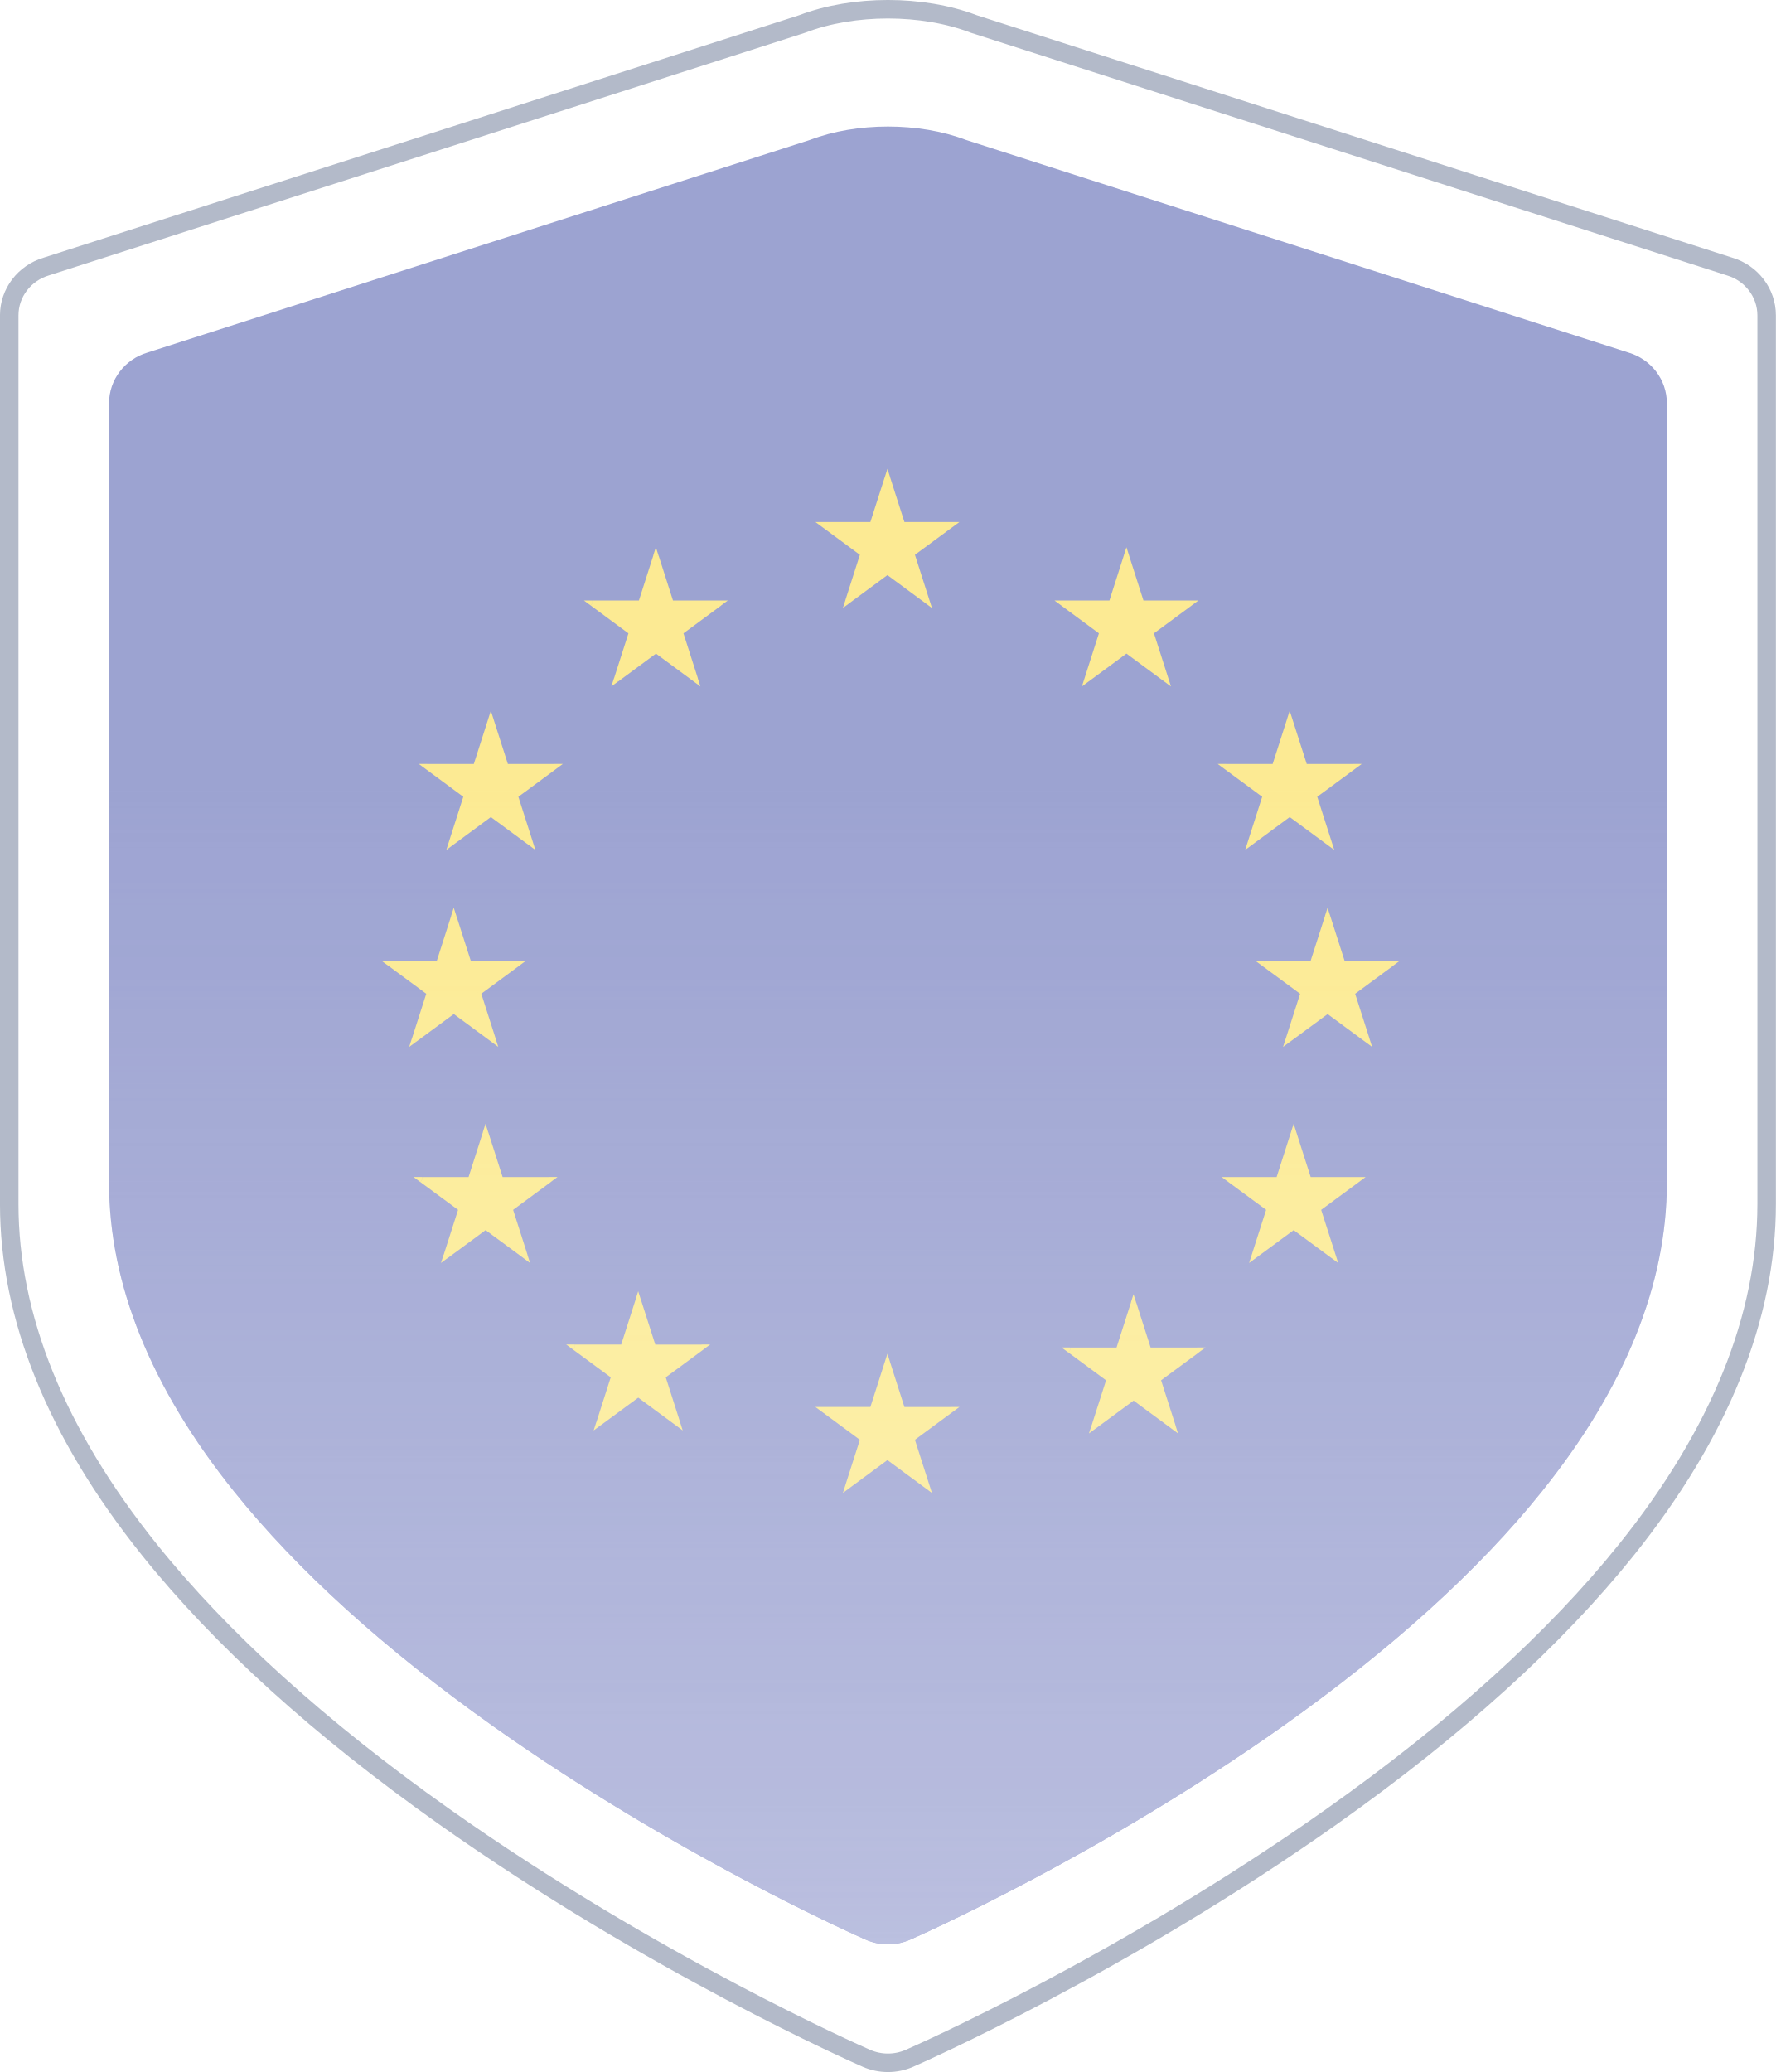
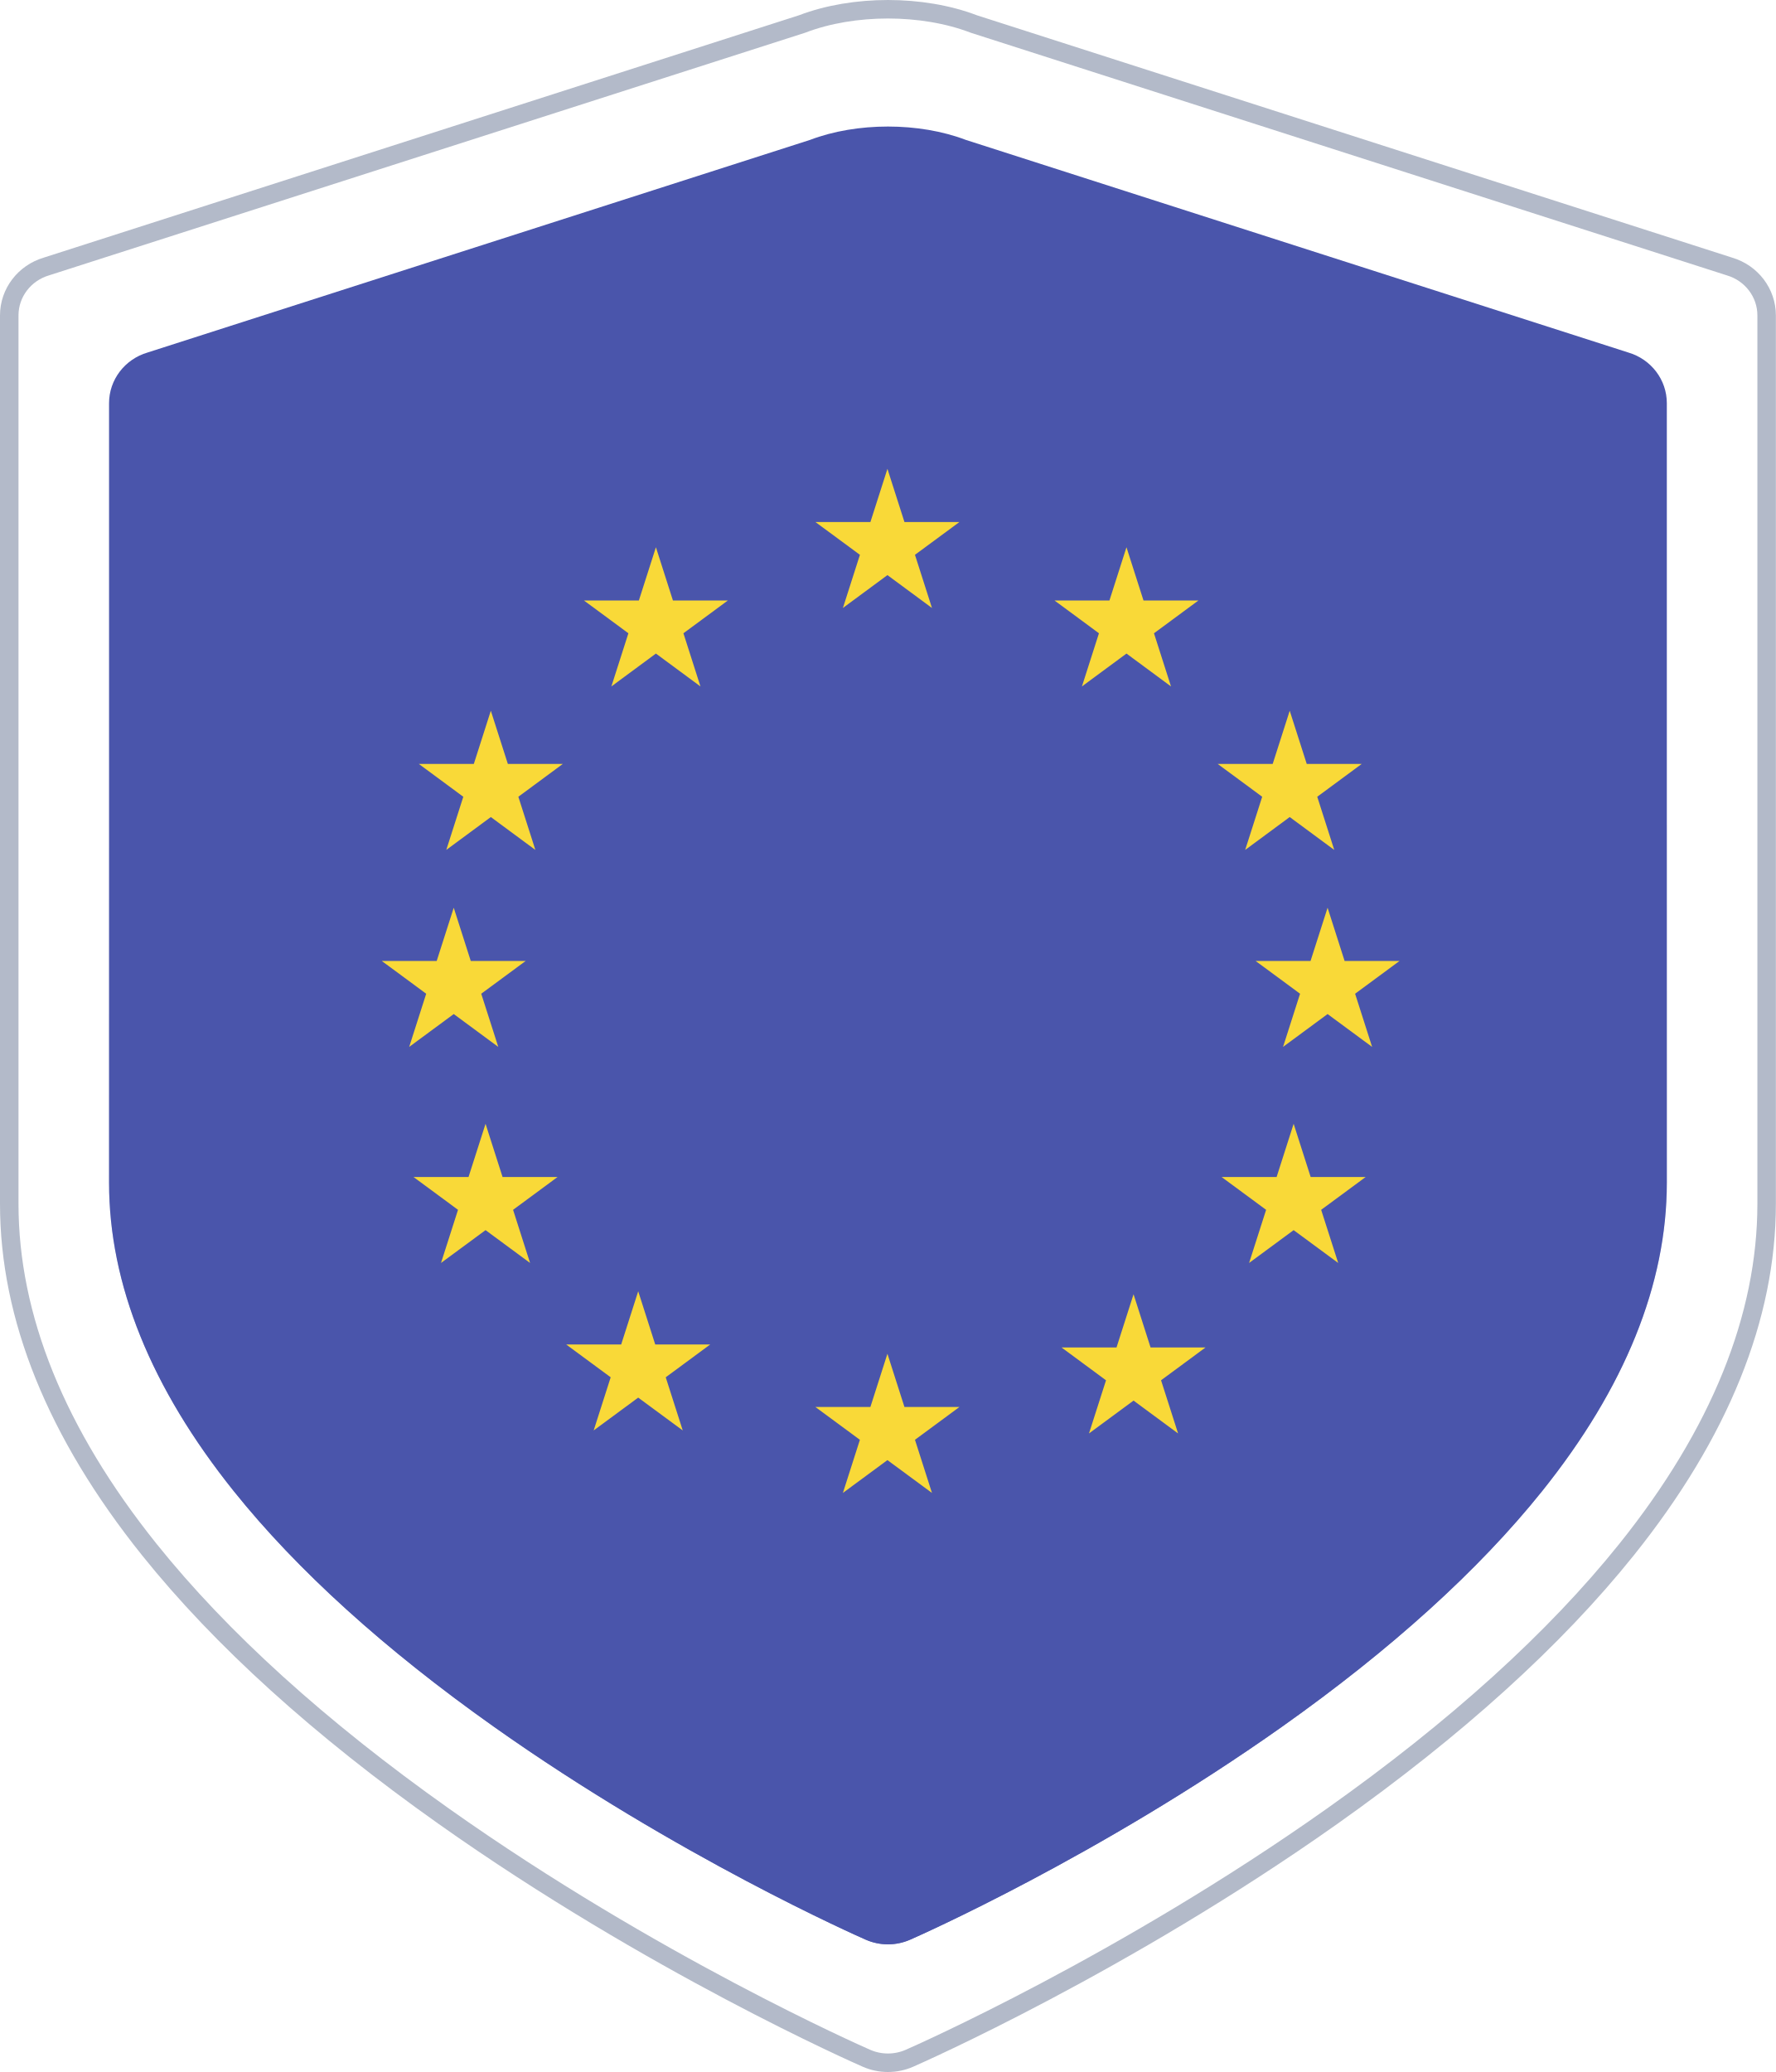
- <svg xmlns="http://www.w3.org/2000/svg" fill="none" height="112" viewBox="0 0 96 112" width="96">
-   <filter id="a" color-interpolation-filters="sRGB" filterUnits="userSpaceOnUse" height="172" width="156" x="-30" y="-30">
-     <feFlood flood-opacity="0" result="BackgroundImageFix" />
-     <feGaussianBlur in="BackgroundImage" stdDeviation="15" />
-     <feComposite in2="SourceAlpha" operator="in" result="effect1_backgroundBlur" />
-     <feBlend in="SourceGraphic" in2="effect1_backgroundBlur" mode="normal" result="shape" />
-   </filter>
-   <linearGradient id="b" gradientUnits="userSpaceOnUse" x1="48" x2="48" y1="120.733" y2="41.649">
-     <stop offset="0" stop-color="#216935" />
-     <stop offset="1" stop-color="#216935" stop-opacity="0" />
-   </linearGradient>
-   <mask id="c" height="100" maskUnits="userSpaceOnUse" width="86" x="5" y="6">
-     <g fill="none" opacity=".9">
-       <path d="m88.02 19.054-35.809-11.492c-2.526-.963-5.895-.963-8.421 0l-35.81 11.492c-1.238.363-2.085 1.477-2.085 2.74v42.137c0 5.481 2.269 11.091 6.745 16.675 3.418 4.265 8.147 8.547 14.055 12.729 9.925 7.024 19.699 11.333 20.11 11.513.38.167.788.25 1.196.25s.815-.083 1.196-.25c.411-.18 10.184-4.489 20.11-11.513 5.908-4.182 10.637-8.464 14.055-12.729 4.476-5.584 6.745-11.194 6.745-16.675v-42.137c0-1.263-.847-2.377-2.085-2.74z" fill="#24b04b" />
-       <path d="m88.02 19.054-35.809-11.492c-2.526-.963-5.895-.963-8.421 0l-35.81 11.492c-1.238.363-2.085 1.477-2.085 2.74v42.137c0 5.481 2.269 11.091 6.745 16.675 3.418 4.265 8.147 8.547 14.055 12.729 9.925 7.024 19.699 11.333 20.11 11.513.38.167.788.25 1.196.25s.815-.083 1.196-.25c.411-.18 10.184-4.489 20.11-11.513 5.908-4.182 10.637-8.464 14.055-12.729 4.476-5.584 6.745-11.194 6.745-16.675v-42.137c0-1.263-.847-2.377-2.085-2.74z" fill="url(#b)" />
+ <svg xmlns="http://www.w3.org/2000/svg" width="96" height="112" viewBox="0 0 96 112" fill="none">
+   <g filter="url(#filter0_b)">
+     <mask id="mask0" mask-type="alpha" maskUnits="userSpaceOnUse" x="5" y="6" width="86" height="100">
+       <g opacity="0.9">
+         <path d="M88.02 19.054L52.21 7.562C49.684 6.599 46.316 6.599 43.789 7.562L7.98 19.054C6.742 19.417 5.895 20.531 5.895 21.794V63.931C5.895 69.412 8.164 75.022 12.639 80.606C16.057 84.871 20.786 89.154 26.695 93.336C36.62 100.36 46.393 104.669 46.804 104.849C47.185 105.016 47.593 105.099 48 105.099C48.408 105.099 48.816 105.016 49.196 104.849C49.607 104.669 59.38 100.36 69.305 93.336C75.214 89.154 79.942 84.871 83.361 80.606C87.836 75.022 90.105 69.412 90.105 63.931V21.794C90.105 20.531 89.258 19.417 88.02 19.054Z" fill="#24B04B" />
+         <path d="M88.02 19.054L52.21 7.562C49.684 6.599 46.316 6.599 43.789 7.562L7.98 19.054C6.742 19.417 5.895 20.531 5.895 21.794V63.931C5.895 69.412 8.164 75.022 12.639 80.606C16.057 84.871 20.786 89.154 26.695 93.336C36.62 100.36 46.393 104.669 46.804 104.849C47.185 105.016 47.593 105.099 48 105.099C48.408 105.099 48.816 105.016 49.196 104.849C49.607 104.669 59.38 100.36 69.305 93.336C75.214 89.154 79.942 84.871 83.361 80.606C87.836 75.022 90.105 69.412 90.105 63.931V21.794C90.105 20.531 89.258 19.417 88.02 19.054Z" fill="url(#paint0_linear)" />
+       </g>
+     </mask>
+     <g mask="url(#mask0)">
+       <path fill-rule="evenodd" clip-rule="evenodd" d="M-13.473 53.864C-13.473 19.393 14.05 -8.549 47.999 -8.549C47.999 -8.549 48 -8.549 48 -8.549C81.951 -8.549 109.474 19.393 109.474 53.864C109.474 88.331 81.952 116.274 48 116.274C48 116.274 47.999 116.274 47.999 116.274C14.05 116.274 -13.473 88.331 -13.473 53.864Z" fill="#3643A2" />
+       <path fill-rule="evenodd" clip-rule="evenodd" d="M48.784 28.367L47.973 25.834L47.161 28.367H44.536L46.661 29.933L45.849 32.467L47.973 30.9L50.096 32.467L49.285 29.933L51.409 28.367H48.784ZM48.783 76.204L47.972 73.669L47.161 76.204H44.536L46.66 77.77L45.849 80.304L47.972 78.738L50.096 80.304L49.285 77.77L51.408 76.204H48.783ZM60.895 30.073L61.705 32.608H64.33L62.206 34.175L63.018 36.709L60.895 35.142L58.771 36.709L59.582 34.175L57.459 32.608H60.084L60.895 30.073ZM70.53 41.444L69.719 38.91L68.908 41.444H66.283L68.407 43.011L67.596 45.545L69.719 43.979L71.842 45.545L71.031 43.011L73.155 41.444H70.53ZM69.931 61.238L70.742 63.773H73.367L71.243 65.339L72.055 67.872L69.931 66.307L67.808 67.872L68.619 65.339L66.495 63.773H69.12L69.931 61.238ZM27.344 41.444L26.533 38.91L25.723 41.444H23.098L25.221 43.011L24.41 45.545L26.533 43.979L28.656 45.545L27.845 43.011L29.968 41.444H27.344ZM71.766 49.559L72.577 52.093H75.202L73.078 53.659L73.889 56.193L71.766 54.628L69.643 56.193L70.454 53.659L68.33 52.093H70.954L71.766 49.559ZM25.338 52.093L24.528 49.559L23.717 52.093H21.092L23.215 53.659L22.404 56.193L24.528 54.628L26.651 56.193L25.839 53.659L27.963 52.093H25.338ZM26.247 61.238L27.058 63.773H29.683L27.56 65.339L28.37 67.872L26.247 66.307L24.124 67.872L24.935 65.339L22.811 63.773H25.436L26.247 61.238ZM62.087 72.986L61.277 70.452L60.466 72.986H57.841L59.965 74.553L59.153 77.087L61.277 75.521L63.4 77.087L62.588 74.553L64.712 72.986H62.087ZM35.457 30.073L36.267 32.608H38.892L36.769 34.175L37.581 36.709L35.457 35.142L33.334 36.709L34.145 34.175L32.022 32.608H34.646L35.457 30.073ZM35.311 72.825L34.5 70.29L33.689 72.825H31.064L33.188 74.391L32.377 76.925L34.5 75.36L36.623 76.925L35.812 74.391L37.936 72.825H35.311Z" fill="#F8D522" />
+       <path d="M47.973 25.834L48.115 25.788L47.973 25.341L47.83 25.788L47.973 25.834ZM48.784 28.367L48.641 28.413L48.674 28.517H48.784V28.367ZM47.161 28.367V28.517H47.271L47.304 28.413L47.161 28.367ZM44.536 28.367V28.217H44.08L44.447 28.488L44.536 28.367ZM46.661 29.933L46.803 29.979L46.836 29.877L46.75 29.813L46.661 29.933ZM45.849 32.467L45.707 32.422L45.565 32.864L45.939 32.588L45.849 32.467ZM47.973 30.9L48.062 30.78L47.973 30.714L47.883 30.78L47.973 30.9ZM50.096 32.467L50.007 32.588L50.38 32.864L50.239 32.422L50.096 32.467ZM49.285 29.933L49.196 29.813L49.109 29.877L49.142 29.979L49.285 29.933ZM51.409 28.367L51.498 28.488L51.865 28.217H51.409V28.367ZM47.972 73.669L48.115 73.623L47.972 73.177L47.829 73.623L47.972 73.669ZM48.783 76.204L48.64 76.249L48.674 76.354H48.783V76.204ZM47.161 76.204V76.354H47.271L47.304 76.25L47.161 76.204ZM44.536 76.204V76.054H44.08L44.447 76.325L44.536 76.204ZM46.66 77.77L46.803 77.816L46.836 77.713L46.749 77.649L46.66 77.77ZM45.849 80.304L45.706 80.258L45.565 80.7L45.938 80.424L45.849 80.304ZM47.972 78.738L48.061 78.617L47.972 78.551L47.883 78.617L47.972 78.738ZM50.096 80.304L50.007 80.424L50.38 80.7L50.239 80.258L50.096 80.304ZM49.285 77.77L49.196 77.649L49.109 77.713L49.142 77.816L49.285 77.77ZM51.408 76.204L51.497 76.325L51.864 76.054H51.408V76.204ZM61.705 32.608L61.562 32.653L61.596 32.758H61.705V32.608ZM60.895 30.073L61.037 30.027L60.895 29.581L60.752 30.027L60.895 30.073ZM64.33 32.608L64.419 32.728L64.786 32.458H64.33V32.608ZM62.206 34.175L62.117 34.054L62.031 34.118L62.064 34.22L62.206 34.175ZM63.018 36.709L62.929 36.829L63.302 37.105L63.16 36.663L63.018 36.709ZM60.895 35.142L60.984 35.021L60.895 34.955L60.806 35.021L60.895 35.142ZM58.771 36.709L58.628 36.663L58.487 37.105L58.86 36.829L58.771 36.709ZM59.582 34.175L59.725 34.22L59.758 34.118L59.671 34.054L59.582 34.175ZM57.459 32.608V32.458H57.003L57.37 32.728L57.459 32.608ZM60.084 32.608V32.758H60.194L60.227 32.653L60.084 32.608ZM69.719 38.91L69.862 38.865L69.719 38.418L69.576 38.865L69.719 38.91ZM70.53 41.444L70.387 41.49L70.42 41.594H70.53V41.444ZM68.908 41.444V41.594H69.017L69.05 41.49L68.908 41.444ZM66.283 41.444V41.294H65.827L66.194 41.565L66.283 41.444ZM68.407 43.011L68.55 43.057L68.582 42.954L68.496 42.89L68.407 43.011ZM67.596 45.545L67.453 45.499L67.311 45.941L67.685 45.666L67.596 45.545ZM69.719 43.979L69.808 43.858L69.719 43.792L69.63 43.858L69.719 43.979ZM71.842 45.545L71.753 45.666L72.127 45.941L71.985 45.499L71.842 45.545ZM71.031 43.011L70.942 42.89L70.856 42.954L70.888 43.057L71.031 43.011ZM73.155 41.444L73.244 41.565L73.611 41.294H73.155V41.444ZM70.742 63.773L70.599 63.819L70.632 63.923H70.742V63.773ZM69.931 61.238L70.074 61.192L69.931 60.746L69.788 61.192L69.931 61.238ZM73.367 63.773L73.456 63.894L73.823 63.623H73.367V63.773ZM71.243 65.339L71.154 65.218L71.067 65.282L71.1 65.385L71.243 65.339ZM72.055 67.872L71.966 67.993L72.339 68.268L72.198 67.826L72.055 67.872ZM69.931 66.307L70.02 66.186L69.931 66.121L69.842 66.186L69.931 66.307ZM67.808 67.872L67.665 67.826L67.523 68.268L67.897 67.993L67.808 67.872ZM68.619 65.339L68.762 65.385L68.794 65.282L68.708 65.218L68.619 65.339ZM66.495 63.773V63.623H66.039L66.406 63.894L66.495 63.773ZM69.12 63.773V63.923H69.23L69.263 63.819L69.12 63.773ZM26.533 38.91L26.676 38.865L26.533 38.418L26.39 38.865L26.533 38.91ZM27.344 41.444L27.201 41.49L27.234 41.594H27.344V41.444ZM25.723 41.444V41.594H25.832L25.866 41.49L25.723 41.444ZM23.098 41.444V41.294H22.642L23.009 41.565L23.098 41.444ZM25.221 43.011L25.364 43.057L25.396 42.954L25.31 42.89L25.221 43.011ZM24.41 45.545L24.267 45.499L24.125 45.941L24.499 45.666L24.41 45.545ZM26.533 43.979L26.622 43.858L26.533 43.792L26.444 43.858L26.533 43.979ZM28.656 45.545L28.567 45.666L28.94 45.941L28.799 45.499L28.656 45.545ZM27.845 43.011L27.756 42.89L27.669 42.954L27.702 43.057L27.845 43.011ZM29.968 41.444L30.057 41.565L30.424 41.294H29.968V41.444ZM72.577 52.093L72.434 52.138L72.467 52.243H72.577V52.093ZM71.766 49.559L71.909 49.513L71.766 49.067L71.623 49.513L71.766 49.559ZM75.202 52.093L75.291 52.213L75.658 51.943H75.202V52.093ZM73.078 53.659L72.989 53.538L72.903 53.602L72.935 53.704L73.078 53.659ZM73.889 56.193L73.8 56.314L74.173 56.589L74.032 56.147L73.889 56.193ZM71.766 54.628L71.855 54.507L71.766 54.441L71.677 54.507L71.766 54.628ZM69.643 56.193L69.5 56.147L69.358 56.589L69.732 56.314L69.643 56.193ZM70.454 53.659L70.597 53.704L70.63 53.602L70.543 53.538L70.454 53.659ZM68.33 52.093V51.943H67.874L68.241 52.213L68.33 52.093ZM70.954 52.093V52.243H71.064L71.097 52.138L70.954 52.093ZM24.528 49.559L24.671 49.513L24.528 49.067L24.385 49.513L24.528 49.559ZM25.338 52.093L25.195 52.138L25.229 52.243H25.338V52.093ZM23.717 52.093V52.243H23.826L23.86 52.138L23.717 52.093ZM21.092 52.093V51.943H20.636L21.003 52.213L21.092 52.093ZM23.215 53.659L23.358 53.704L23.391 53.602L23.304 53.538L23.215 53.659ZM22.404 56.193L22.261 56.147L22.12 56.589L22.493 56.314L22.404 56.193ZM24.528 54.628L24.617 54.507L24.528 54.441L24.439 54.507L24.528 54.628ZM26.651 56.193L26.562 56.314L26.935 56.589L26.794 56.147L26.651 56.193ZM25.839 53.659L25.75 53.538L25.664 53.602L25.696 53.704L25.839 53.659ZM27.963 52.093L28.052 52.213L28.419 51.943H27.963V52.093ZM27.058 63.773L26.915 63.819L26.949 63.923H27.058V63.773ZM26.247 61.238L26.39 61.192L26.248 60.746L26.105 61.192L26.247 61.238ZM29.683 63.773L29.772 63.894L30.139 63.623H29.683V63.773ZM27.56 65.339L27.471 65.218L27.384 65.282L27.417 65.385L27.56 65.339ZM28.37 67.872L28.281 67.993L28.654 68.268L28.513 67.827L28.37 67.872ZM26.247 66.307L26.337 66.186L26.247 66.121L26.159 66.186L26.247 66.307ZM24.124 67.872L23.981 67.827L23.84 68.268L24.213 67.993L24.124 67.872ZM24.935 65.339L25.078 65.385L25.111 65.282L25.024 65.218L24.935 65.339ZM22.811 63.773V63.623H22.355L22.723 63.894L22.811 63.773ZM25.436 63.773V63.923H25.546L25.579 63.819L25.436 63.773ZM61.277 70.452L61.42 70.406L61.277 69.96L61.134 70.406L61.277 70.452ZM62.087 72.986L61.944 73.032L61.978 73.136H62.087V72.986ZM60.466 72.986V73.136H60.575L60.609 73.032L60.466 72.986ZM57.841 72.986V72.836H57.385L57.752 73.107L57.841 72.986ZM59.965 74.553L60.107 74.599L60.14 74.496L60.053 74.432L59.965 74.553ZM59.153 77.087L59.01 77.041L58.868 77.483L59.242 77.208L59.153 77.087ZM61.277 75.521L61.366 75.4L61.277 75.335L61.188 75.4L61.277 75.521ZM63.4 77.087L63.311 77.208L63.684 77.483L63.543 77.041L63.4 77.087ZM62.588 74.553L62.499 74.432L62.413 74.496L62.446 74.599L62.588 74.553ZM64.712 72.986L64.801 73.107L65.168 72.836H64.712V72.986ZM36.267 32.608L36.125 32.653L36.158 32.758H36.267V32.608ZM35.457 30.073L35.6 30.027L35.457 29.581L35.314 30.027L35.457 30.073ZM38.892 32.608L38.982 32.728L39.348 32.458H38.892V32.608ZM36.769 34.175L36.68 34.054L36.593 34.118L36.626 34.22L36.769 34.175ZM37.581 36.709L37.492 36.829L37.865 37.105L37.723 36.663L37.581 36.709ZM35.457 35.142L35.546 35.021L35.457 34.955L35.368 35.021L35.457 35.142ZM33.334 36.709L33.191 36.663L33.05 37.105L33.423 36.829L33.334 36.709ZM34.145 34.175L34.288 34.22L34.321 34.118L34.234 34.054L34.145 34.175ZM32.022 32.608V32.458H31.566L31.932 32.728L32.022 32.608ZM34.646 32.608V32.758H34.755L34.789 32.653L34.646 32.608ZM34.5 70.29L34.643 70.245L34.5 69.798L34.357 70.245L34.5 70.29ZM35.311 72.825L35.168 72.871L35.202 72.975H35.311V72.825ZM33.689 72.825V72.975H33.798L33.832 72.871L33.689 72.825ZM31.064 72.825V72.675H30.608L30.975 72.946L31.064 72.825ZM33.188 74.391L33.331 74.437L33.364 74.334L33.277 74.27L33.188 74.391ZM32.377 76.925L32.234 76.879L32.093 77.321L32.466 77.046L32.377 76.925ZM34.5 75.36L34.589 75.239L34.5 75.174L34.411 75.239L34.5 75.36ZM36.623 76.925L36.535 77.046L36.908 77.32L36.766 76.879L36.623 76.925ZM35.812 74.391L35.724 74.27L35.637 74.334L35.67 74.437L35.812 74.391ZM37.936 72.825L38.025 72.946L38.392 72.675H37.936V72.825ZM47.83 25.879L48.641 28.413L48.926 28.322L48.115 25.788L47.83 25.879ZM47.304 28.413L48.115 25.879L47.83 25.788L47.019 28.322L47.304 28.413ZM44.536 28.517H47.161V28.217H44.536V28.517ZM46.75 29.813L44.626 28.247L44.447 28.488L46.572 30.054L46.75 29.813ZM45.992 32.513L46.803 29.979L46.518 29.888L45.707 32.422L45.992 32.513ZM47.883 30.78L45.76 32.347L45.939 32.588L48.062 31.021L47.883 30.78ZM50.185 32.347L48.062 30.78L47.883 31.021L50.007 32.588L50.185 32.347ZM49.142 29.979L49.953 32.513L50.239 32.422L49.428 29.888L49.142 29.979ZM51.32 28.247L49.196 29.813L49.374 30.054L51.498 28.488L51.32 28.247ZM48.784 28.517H51.409V28.217H48.784V28.517ZM47.829 73.715L48.64 76.249L48.926 76.158L48.115 73.623L47.829 73.715ZM47.304 76.25L48.115 73.715L47.829 73.623L47.018 76.158L47.304 76.25ZM44.536 76.354H47.161V76.054H44.536V76.354ZM46.749 77.649L44.625 76.083L44.447 76.325L46.571 77.891L46.749 77.649ZM45.992 80.349L46.803 77.816L46.517 77.724L45.706 80.258L45.992 80.349ZM47.883 78.617L45.76 80.183L45.938 80.424L48.061 78.859L47.883 78.617ZM50.185 80.183L48.061 78.617L47.883 78.859L50.007 80.424L50.185 80.183ZM49.142 77.816L49.953 80.349L50.239 80.258L49.428 77.724L49.142 77.816ZM51.319 76.083L49.196 77.649L49.374 77.891L51.497 76.325L51.319 76.083ZM48.783 76.354H51.408V76.054H48.783V76.354ZM61.848 32.562L61.037 30.027L60.752 30.119L61.562 32.653L61.848 32.562ZM64.33 32.458H61.705V32.758H64.33V32.458ZM62.296 34.295L64.419 32.728L64.241 32.487L62.117 34.054L62.296 34.295ZM63.16 36.663L62.349 34.129L62.064 34.22L62.875 36.754L63.16 36.663ZM60.806 35.262L62.929 36.829L63.107 36.588L60.984 35.021L60.806 35.262ZM58.86 36.829L60.984 35.262L60.806 35.021L58.682 36.588L58.86 36.829ZM59.439 34.129L58.628 36.663L58.914 36.754L59.725 34.22L59.439 34.129ZM57.37 32.728L59.493 34.295L59.671 34.054L57.548 32.487L57.37 32.728ZM60.084 32.458H57.459V32.758H60.084V32.458ZM60.752 30.027L59.941 32.562L60.227 32.653L61.037 30.119L60.752 30.027ZM69.576 38.956L70.387 41.49L70.673 41.399L69.862 38.865L69.576 38.956ZM69.05 41.49L69.862 38.956L69.576 38.865L68.765 41.399L69.05 41.49ZM66.283 41.594H68.908V41.294H66.283V41.594ZM68.496 42.89L66.372 41.324L66.194 41.565L68.318 43.132L68.496 42.89ZM67.739 45.59L68.55 43.057L68.264 42.965L67.453 45.499L67.739 45.59ZM69.63 43.858L67.507 45.424L67.685 45.666L69.808 44.099L69.63 43.858ZM71.931 45.424L69.808 43.858L69.63 44.099L71.753 45.666L71.931 45.424ZM70.888 43.057L71.7 45.59L71.985 45.499L71.174 42.965L70.888 43.057ZM73.066 41.324L70.942 42.89L71.12 43.132L73.244 41.565L73.066 41.324ZM70.53 41.594H73.155V41.294H70.53V41.594ZM70.885 63.727L70.074 61.192L69.788 61.284L70.599 63.819L70.885 63.727ZM73.367 63.623H70.742V63.923H73.367V63.623ZM71.332 65.46L73.456 63.894L73.278 63.652L71.154 65.218L71.332 65.46ZM72.198 67.826L71.386 65.293L71.1 65.385L71.912 67.918L72.198 67.826ZM69.842 66.428L71.966 67.993L72.144 67.752L70.02 66.186L69.842 66.428ZM67.897 67.993L70.02 66.428L69.842 66.186L67.719 67.751L67.897 67.993ZM68.476 65.293L67.665 67.826L67.951 67.918L68.762 65.385L68.476 65.293ZM66.406 63.894L68.53 65.46L68.708 65.218L66.584 63.652L66.406 63.894ZM69.12 63.623H66.495V63.923H69.12V63.623ZM69.788 61.192L68.977 63.727L69.263 63.819L70.074 61.284L69.788 61.192ZM26.39 38.956L27.201 41.49L27.487 41.399L26.676 38.865L26.39 38.956ZM25.866 41.49L26.676 38.956L26.39 38.865L25.58 41.399L25.866 41.49ZM23.098 41.594H25.723V41.294H23.098V41.594ZM25.31 42.89L23.187 41.324L23.009 41.565L25.132 43.132L25.31 42.89ZM24.553 45.59L25.364 43.057L25.078 42.965L24.267 45.499L24.553 45.59ZM26.444 43.858L24.321 45.424L24.499 45.666L26.622 44.099L26.444 43.858ZM28.745 45.424L26.622 43.858L26.444 44.099L28.567 45.666L28.745 45.424ZM27.702 43.057L28.513 45.59L28.799 45.499L27.988 42.965L27.702 43.057ZM29.879 41.324L27.756 42.89L27.934 43.132L30.057 41.565L29.879 41.324ZM27.344 41.594H29.968V41.294H27.344V41.594ZM72.719 52.047L71.909 49.513L71.623 49.604L72.434 52.138L72.719 52.047ZM75.202 51.943H72.577V52.243H75.202V51.943ZM73.167 53.779L75.291 52.213L75.113 51.972L72.989 53.538L73.167 53.779ZM74.032 56.147L73.221 53.613L72.935 53.704L73.746 56.239L74.032 56.147ZM71.677 54.748L73.8 56.314L73.978 56.072L71.855 54.507L71.677 54.748ZM69.732 56.314L71.855 54.748L71.677 54.507L69.554 56.072L69.732 56.314ZM70.311 53.613L69.5 56.147L69.785 56.239L70.597 53.704L70.311 53.613ZM68.241 52.213L70.365 53.779L70.543 53.538L68.419 51.972L68.241 52.213ZM70.954 51.943H68.33V52.243H70.954V51.943ZM71.623 49.513L70.812 52.047L71.097 52.138L71.909 49.605L71.623 49.513ZM24.385 49.604L25.195 52.138L25.481 52.047L24.671 49.513L24.385 49.604ZM23.86 52.138L24.671 49.605L24.385 49.513L23.574 52.047L23.86 52.138ZM21.092 52.243H23.717V51.943H21.092V52.243ZM23.304 53.538L21.181 51.972L21.003 52.213L23.126 53.779L23.304 53.538ZM22.547 56.239L23.358 53.704L23.072 53.613L22.261 56.147L22.547 56.239ZM24.439 54.507L22.315 56.072L22.493 56.314L24.617 54.748L24.439 54.507ZM26.74 56.072L24.617 54.507L24.439 54.748L26.562 56.314L26.74 56.072ZM25.696 53.704L26.508 56.239L26.794 56.147L25.982 53.613L25.696 53.704ZM27.874 51.972L25.75 53.538L25.928 53.779L28.052 52.213L27.874 51.972ZM25.338 52.243H27.963V51.943H25.338V52.243ZM27.201 63.727L26.39 61.192L26.105 61.284L26.915 63.819L27.201 63.727ZM29.683 63.623H27.058V63.923H29.683V63.623ZM27.649 65.46L29.772 63.894L29.593 63.652L27.471 65.218L27.649 65.46ZM28.513 67.827L27.703 65.293L27.417 65.385L28.227 67.918L28.513 67.827ZM26.159 66.428L28.281 67.993L28.459 67.752L26.337 66.186L26.159 66.428ZM24.213 67.993L26.337 66.428L26.159 66.186L24.035 67.752L24.213 67.993ZM24.792 65.293L23.981 67.827L24.267 67.918L25.078 65.385L24.792 65.293ZM22.723 63.894L24.846 65.46L25.024 65.218L22.901 63.652L22.723 63.894ZM25.436 63.623H22.811V63.923H25.436V63.623ZM26.105 61.192L25.294 63.727L25.579 63.819L26.39 61.284L26.105 61.192ZM61.134 70.498L61.944 73.032L62.23 72.94L61.42 70.406L61.134 70.498ZM60.609 73.032L61.42 70.498L61.134 70.406L60.323 72.94L60.609 73.032ZM57.841 73.136H60.466V72.836H57.841V73.136ZM60.053 74.432L57.93 72.865L57.752 73.107L59.875 74.674L60.053 74.432ZM59.296 77.133L60.107 74.599L59.822 74.507L59.01 77.041L59.296 77.133ZM61.188 75.4L59.064 76.966L59.242 77.208L61.366 75.642L61.188 75.4ZM63.489 76.966L61.366 75.4L61.188 75.642L63.311 77.208L63.489 76.966ZM62.446 74.599L63.257 77.133L63.543 77.041L62.731 74.507L62.446 74.599ZM64.623 72.865L62.499 74.432L62.677 74.674L64.801 73.107L64.623 72.865ZM62.087 73.136H64.712V72.836H62.087V73.136ZM36.41 32.562L35.6 30.027L35.314 30.119L36.125 32.653L36.41 32.562ZM38.892 32.458H36.267V32.758H38.892V32.458ZM36.858 34.295L38.982 32.728L38.803 32.487L36.68 34.054L36.858 34.295ZM37.723 36.663L36.912 34.129L36.626 34.22L37.438 36.754L37.723 36.663ZM35.368 35.262L37.492 36.829L37.67 36.588L35.546 35.021L35.368 35.262ZM33.423 36.829L35.546 35.262L35.368 35.021L33.245 36.588L33.423 36.829ZM34.002 34.129L33.191 36.663L33.477 36.754L34.288 34.22L34.002 34.129ZM31.932 32.728L34.056 34.295L34.234 34.054L32.111 32.487L31.932 32.728ZM34.646 32.458H32.022V32.758H34.646V32.458ZM35.314 30.027L34.503 32.562L34.789 32.653L35.6 30.119L35.314 30.027ZM34.357 70.336L35.168 72.871L35.454 72.78L34.643 70.245L34.357 70.336ZM33.832 72.871L34.643 70.336L34.357 70.245L33.546 72.78L33.832 72.871ZM31.064 72.975H33.689V72.675H31.064V72.975ZM33.277 74.27L31.154 72.705L30.975 72.946L33.099 74.512L33.277 74.27ZM32.52 76.971L33.331 74.437L33.045 74.345L32.234 76.879L32.52 76.971ZM34.411 75.239L32.288 76.804L32.466 77.046L34.589 75.481L34.411 75.239ZM36.712 76.804L34.589 75.239L34.411 75.481L36.535 77.046L36.712 76.804ZM35.67 74.437L36.481 76.971L36.766 76.879L35.955 74.345L35.67 74.437ZM37.847 72.705L35.724 74.27L35.901 74.512L38.025 72.946L37.847 72.705ZM35.311 72.975H37.936V72.675H35.311V72.975Z" fill="#F8D522" />
    </g>
-   </mask>
-   <g filter="url(#a)">
-     <g mask="url(#c)">
-       <path clip-rule="evenodd" d="m-13.473 53.864c0-34.471 27.522-62.412 61.472-62.412h.001c33.951 0 61.474 27.941 61.474 62.412 0 34.468-27.522 62.41-61.474 62.41-0 0-.001 0-.001 0-33.95 0-61.472-27.943-61.472-62.41z" fill="#3643a2" fill-rule="evenodd" />
-       <g fill="#f8d522">
-         <path clip-rule="evenodd" d="m48.784 28.367-.811-2.534-.811 2.534h-2.625l2.124 1.566-.811 2.534 2.123-1.567 2.123 1.567-.811-2.534 2.123-1.566zm-0 47.836-.811-2.535-.811 2.535h-2.625l2.124 1.566-.811 2.534 2.123-1.566 2.123 1.566-.811-2.534 2.123-1.566zm12.111-46.131.811 2.534h2.625l-2.124 1.567.811 2.534-2.123-1.567-2.123 1.567.811-2.534-2.123-1.567h2.625zm9.635 11.371-.811-2.534-.812 2.534h-2.624l2.124 1.567-.811 2.534 2.124-1.566 2.123 1.566-.811-2.534 2.124-1.567zm-.599 19.794.811 2.535h2.625l-2.123 1.566.812 2.533-2.123-1.565-2.124 1.565.811-2.533-2.124-1.566h2.625zm-42.587-19.794-.811-2.534-.811 2.534h-2.625l2.123 1.567-.811 2.534 2.123-1.566 2.123 1.566-.811-2.534 2.123-1.567zm44.422 8.114.811 2.534h2.625l-2.124 1.566.811 2.534-2.123-1.565-2.123 1.565.812-2.534-2.124-1.566h2.624zm-46.428 2.534-.811-2.534-.811 2.534h-2.625l2.123 1.566-.811 2.534 2.124-1.565 2.123 1.565-.812-2.534 2.123-1.566zm.909 9.145.811 2.535h2.624l-2.123 1.566.81 2.533-2.123-1.565-2.123 1.565.811-2.533-2.123-1.566h2.625zm35.84 11.748-.811-2.534-.811 2.534h-2.625l2.124 1.567-.812 2.534 2.124-1.566 2.123 1.566-.812-2.534 2.124-1.567zm-26.63-42.913.81 2.534h2.625l-2.123 1.567.812 2.534-2.123-1.567-2.123 1.567.811-2.534-2.123-1.567h2.624zm-.146 42.752-.811-2.535-.811 2.535h-2.624l2.123 1.565-.811 2.534 2.123-1.565 2.123 1.565-.811-2.534 2.123-1.565z" fill-rule="evenodd" />
-         <path d="m47.973 25.834.143-.046-.143-.446-.143.446zm.811 2.534-.143.046.033.104h.11zm-1.622 0v.15h.11l.033-.104zm-2.625 0v-.15h-.456l.367.271zm2.124 1.566.143.046.033-.102-.087-.064zm-.811 2.534-.143-.046-.141.442.373-.276zm2.123-1.567.089-.121-.089-.066-.089.066zm2.123 1.567-.089.121.373.276-.141-.442zm-.811-2.534-.089-.121-.087.064.033.102zm2.123-1.566.089.121.367-.271h-.456zm-3.436 45.301.143-.046-.143-.447-.143.447zm.811 2.535-.143.046.033.104h.11zm-1.622 0v.15h.11l.033-.104zm-2.625 0v-.15h-.456l.367.271zm2.124 1.566.143.046.033-.103-.087-.064zm-.811 2.534-.143-.046-.141.442.373-.275zm2.123-1.566.089-.121-.089-.066-.089.066zm2.123 1.566-.089.121.373.275-.141-.442zm-.811-2.534-.089-.121-.087.064.033.103zm2.123-1.566.089.121.367-.271h-.456zm10.297-43.596-.143.046.033.104h.11zm-.811-2.534.143-.046-.143-.447-.143.447zm3.436 2.534.089.121.367-.271h-.456zm-2.124 1.567-.089-.121-.087.064.033.102zm.811 2.534-.089.121.373.276-.141-.442zm-2.123-1.567.089-.121-.089-.066-.089.066zm-2.123 1.567-.143-.046-.141.442.373-.276zm.811-2.534.143.046.033-.102-.086-.064zm-2.123-1.567v-.15h-.456l.367.271zm2.625 0v.15h.11l.033-.104zm9.635 6.303.143-.046-.143-.446-.143.446zm.811 2.534-.143.046.033.104h.11zm-1.622 0v.15h.11l.033-.104zm-2.624 0v-.15h-.456l.367.271zm2.124 1.567.143.046.033-.102-.087-.064zm-.811 2.534-.143-.046-.141.442.373-.275zm2.124-1.566.089-.121-.089-.066-.089.066zm2.123 1.566-.089.121.373.275-.141-.442zm-.811-2.534-.089-.121-.087.064.033.102zm2.124-1.567.089.121.367-.271h-.456zm-2.413 22.329-.143.046.033.104h.11zm-.811-2.535.143-.046-.143-.447-.143.447zm3.435 2.535.089.121.367-.271h-.456zm-2.123 1.566-.089-.121-.087.064.033.103zm.812 2.533-.089.121.373.275-.141-.442zm-2.123-1.565.089-.121-.089-.066-.089.066zm-2.124 1.565-.143-.046-.141.442.373-.275zm.811-2.533.143.046.033-.103-.087-.064zm-2.124-1.566v-.15h-.456l.367.271zm2.625 0v.15h.11l.033-.104zm-42.587-24.863.143-.046-.143-.447-.143.447zm.811 2.534-.143.046.033.104h.11zm-1.621 0v.15h.11l.033-.104zm-2.625 0v-.15h-.456l.367.271zm2.123 1.567.143.046.033-.102-.087-.064zm-.811 2.534-.143-.046-.141.442.373-.275zm2.123-1.566.089-.121-.089-.066-.089.066zm2.123 1.566-.089.121.373.275-.141-.442zm-.811-2.534-.089-.121-.087.064.033.102zm2.123-1.567.089.121.367-.271h-.456zm42.608 10.648-.143.046.033.104h.11zm-.811-2.534.143-.046-.143-.446-.143.446zm3.436 2.534.089.121.367-.271h-.456zm-2.124 1.566-.089-.121-.087.064.033.103zm.811 2.534-.089.121.373.275-.141-.442zm-2.123-1.565.089-.121-.089-.066-.089.066zm-2.123 1.565-.143-.046-.141.442.373-.275zm.812-2.534.143.046.033-.103-.087-.064zm-2.124-1.566v-.15h-.456l.367.271zm2.624 0v.15h.11l.033-.104zm-46.427-2.534.143-.046-.143-.446-.143.446zm.811 2.534-.143.046.033.104h.11zm-1.622 0v.15h.11l.033-.104zm-2.625 0v-.15h-.456l.367.271zm2.123 1.566.143.046.033-.103-.087-.064zm-.811 2.534-.143-.046-.141.442.373-.275zm2.124-1.565.089-.121-.089-.066-.089.066zm2.123 1.565-.089.121.373.275-.141-.442zm-.812-2.534-.089-.121-.087.064.033.103zm2.123-1.566.089.121.367-.271h-.456zm-.905 11.68-.143.046.033.104h.11zm-.811-2.535.143-.046-.143-.447-.143.447zm3.435 2.535.089.121.367-.271h-.456zm-2.123 1.566-.089-.121-.087.064.033.102zm.81 2.533-.089.121.373.275-.141-.442zm-2.123-1.565.089-.121-.089-.066-.089.066zm-2.123 1.565-.143-.046-.141.442.373-.275zm.811-2.533.143.046.033-.103-.087-.064zm-2.123-1.566v-.15h-.456l.367.271zm2.625 0v.15h.11l.033-.104zm35.84 6.679.143-.046-.143-.447-.143.447zm.811 2.534-.143.046.033.104h.11zm-1.622 0v.15h.11l.033-.104zm-2.625 0v-.15h-.456l.367.271zm2.124 1.567.143.046.033-.102-.087-.064zm-.812 2.534-.143-.046-.141.442.373-.275zm2.124-1.566.089-.121-.089-.066-.089.066zm2.123 1.566-.089.121.373.275-.141-.442zm-.812-2.534-.089-.121-.087.064.033.102zm2.124-1.567.089.121.367-.271h-.456zm-28.445-40.378-.143.046.033.104h.11zm-.81-2.534.143-.046-.143-.447-.143.447zm3.435 2.534.089.121.367-.271h-.456zm-2.123 1.567-.089-.121-.087.064.033.102zm.812 2.534-.089.121.373.276-.142-.442zm-2.123-1.567.089-.121-.089-.066-.089.066zm-2.123 1.567-.143-.046-.141.442.373-.276zm.811-2.534.143.046.033-.102-.087-.064zm-2.123-1.567v-.15h-.456l.367.271zm2.624 0v.15h.11l.033-.104zm-.146 37.683.143-.046-.143-.447-.143.447zm.811 2.535-.143.046.033.104h.11zm-1.622 0v.15h.11l.033-.104zm-2.624 0v-.15h-.456l.367.271zm2.123 1.565.143.046.033-.103-.087-.064zm-.811 2.534-.143-.046-.141.442.373-.275zm2.123-1.565.089-.121-.089-.066-.089.066zm2.123 1.565-.089.121.373.275-.141-.441zm-.811-2.534-.089-.121-.087.064.033.103zm2.123-1.565.089.121.367-.271h-.456zm9.894-46.946.811 2.534.286-.091-.811-2.534zm-.525 2.534.811-2.534-.286-.091-.811 2.534zm-2.768.104h2.625v-.3h-2.625zm2.213 1.295-2.124-1.566-.178.241 2.124 1.566zm-.757 2.7.811-2.534-.286-.091-.811 2.534zm1.891-1.733-2.123 1.567.178.241 2.123-1.567zm2.302 1.567-2.123-1.567-.178.241 2.124 1.567zm-1.043-2.368.811 2.534.286-.091-.811-2.534zm2.177-1.732-2.123 1.566.178.241 2.123-1.566zm-2.536.271h2.625v-.3h-2.625zm-.954 45.197.811 2.535.286-.091-.811-2.535zm-.525 2.535.811-2.535-.286-.091-.811 2.535zm-2.768.104h2.625v-.3h-2.625zm2.213 1.295-2.124-1.566-.178.241 2.124 1.566zm-.757 2.7.811-2.534-.286-.091-.811 2.534zm1.891-1.732-2.123 1.566.178.241 2.123-1.566zm2.301 1.566-2.123-1.566-.178.241 2.123 1.566zm-1.043-2.367.811 2.534.286-.091-.811-2.534zm2.177-1.732-2.124 1.566.178.241 2.123-1.566zm-2.536.271h2.625v-.3h-2.625zm13.065-43.792-.811-2.534-.286.091.811 2.534zm2.482-.104h-2.625v.3h2.625zm-2.034 1.838 2.124-1.567-.178-.241-2.124 1.567zm.865 2.368-.811-2.534-.286.091.811 2.534zm-2.355-1.401 2.123 1.567.178-.241-2.123-1.567zm-1.945 1.567 2.123-1.567-.178-.241-2.123 1.567zm.579-2.7-.811 2.534.286.091.811-2.534zm-2.069-1.401 2.123 1.567.178-.241-2.123-1.567zm2.714-.271h-2.625v.3h2.625zm.668-2.43-.811 2.534.286.091.811-2.534zm8.825 8.929.811 2.534.286-.091-.811-2.534zm-.526 2.534.812-2.534-.286-.092-.812 2.534zm-2.767.104h2.624v-.3h-2.624zm2.213 1.296-2.124-1.567-.178.241 2.124 1.567zm-.757 2.7.811-2.534-.286-.091-.811 2.534zm1.892-1.732-2.124 1.566.178.241 2.124-1.566zm2.301 1.566-2.123-1.566-.178.241 2.123 1.566zm-1.043-2.368.811 2.534.286-.091-.811-2.534zm2.178-1.733-2.124 1.567.178.241 2.124-1.567zm-2.536.271h2.625v-.3h-2.625zm.355 22.133-.811-2.535-.286.091.811 2.535zm2.482-.104h-2.625v.3h2.625zm-2.034 1.837 2.123-1.566-.178-.241-2.123 1.566zm.865 2.367-.812-2.533-.286.091.812 2.533zm-2.355-1.399 2.123 1.565.178-.241-2.123-1.565zm-1.946 1.565 2.124-1.565-.178-.241-2.124 1.565zm.579-2.7-.811 2.533.286.091.811-2.533zm-2.07-1.399 2.124 1.566.178-.241-2.124-1.566zm2.714-.271h-2.625v.3h2.625zm.668-2.431-.811 2.535.286.091.811-2.535zm-43.398-22.236.811 2.534.286-.091-.811-2.534zm-.525 2.534.811-2.534-.286-.091-.811 2.534zm-2.768.104h2.625v-.3h-2.625zm2.212 1.296-2.123-1.567-.178.241 2.123 1.567zm-.757 2.7.811-2.534-.286-.091-.811 2.534zm1.892-1.732-2.123 1.566.178.241 2.123-1.566zm2.301 1.566-2.123-1.566-.178.241 2.123 1.566zm-1.042-2.368.811 2.534.286-.091-.811-2.534zm2.177-1.733-2.123 1.567.178.241 2.123-1.567zm-2.535.271h2.624v-.3h-2.624zm45.376 10.453-.811-2.534-.286.091.811 2.534zm2.482-.104h-2.625v.3h2.625zm-2.034 1.837 2.123-1.566-.178-.241-2.123 1.566zm.865 2.368-.811-2.534-.286.091.811 2.534zm-2.355-1.399 2.123 1.565.178-.241-2.123-1.565zm-1.946 1.565 2.123-1.565-.178-.241-2.123 1.565zm.58-2.701-.812 2.534.286.091.812-2.534zm-2.07-1.399 2.124 1.566.178-.241-2.124-1.566zm2.713-.271h-2.624v.3h2.624zm.669-2.43-.812 2.534.286.091.812-2.534zm-47.238.091.811 2.534.286-.091-.811-2.534zm-.525 2.534.811-2.534-.286-.091-.811 2.534zm-2.768.104h2.625v-.3h-2.625zm2.212 1.295-2.123-1.566-.178.241 2.123 1.566zm-.757 2.701.811-2.534-.286-.091-.811 2.534zm1.892-1.732-2.124 1.565.178.241 2.124-1.565zm2.301 1.565-2.123-1.565-.178.241 2.123 1.565zm-1.044-2.368.812 2.534.286-.091-.811-2.534zm2.177-1.732-2.123 1.566.178.241 2.123-1.566zm-2.535.271h2.624v-.3h-2.624zm1.863 11.485-.811-2.535-.286.091.811 2.535zm2.482-.104h-2.624v.3h2.624zm-2.034 1.837 2.123-1.566-.178-.241-2.123 1.566zm.864 2.367-.81-2.533-.286.091.81 2.533zm-2.354-1.399 2.123 1.565.178-.241-2.123-1.565zm-1.946 1.565 2.123-1.565-.178-.241-2.123 1.565zm.579-2.7-.811 2.533.286.091.811-2.533zm-2.07-1.399 2.123 1.566.178-.241-2.123-1.566zm2.714-.271h-2.625v.3h2.625zm.668-2.431-.811 2.535.286.091.811-2.535zm35.029 9.306.811 2.534.286-.091-.811-2.534zm-.525 2.534.811-2.534-.286-.091-.811 2.534zm-2.768.104h2.625v-.3h-2.625zm2.213 1.296-2.124-1.567-.178.241 2.124 1.567zm-.758 2.7.812-2.534-.286-.091-.812 2.534zm1.892-1.732-2.124 1.566.178.241 2.124-1.566zm2.301 1.566-2.123-1.566-.178.241 2.123 1.566zm-1.043-2.368.812 2.534.286-.091-.812-2.534zm2.178-1.733-2.124 1.567.178.241 2.124-1.567zm-2.536.271h2.625v-.3h-2.625zm-25.677-40.574-.81-2.534-.286.091.81 2.534zm2.482-.104h-2.625v.3h2.625zm-2.034 1.838 2.123-1.567-.178-.241-2.123 1.567zm.865 2.368-.812-2.534-.286.091.812 2.534zm-2.355-1.401 2.123 1.567.178-.241-2.123-1.567zm-1.945 1.567 2.123-1.567-.178-.241-2.123 1.567zm.579-2.7-.811 2.534.286.091.811-2.534zm-2.07-1.401 2.123 1.567.178-.241-2.124-1.567zm2.713-.271h-2.624v.3h2.624zm.668-2.43-.811 2.534.286.091.811-2.534zm-.957 40.309.811 2.535.286-.091-.811-2.535zm-.525 2.535.811-2.535-.286-.091-.811 2.535zm-2.767.104h2.624v-.3h-2.624zm2.212 1.295-2.123-1.565-.178.241 2.124 1.565zm-.757 2.7.811-2.534-.286-.091-.811 2.534zm1.891-1.731-2.123 1.565.178.241 2.123-1.565zm2.301 1.565-2.123-1.565-.178.241 2.123 1.565zm-1.043-2.367.811 2.534.286-.091-.811-2.534zm2.177-1.732-2.123 1.565.178.241 2.123-1.565zm-2.536.271h2.625v-.3h-2.625z" />
-       </g>
-     </g>
-     <path d="m93.47 14.398-0.0 0.0.012.004c1.204.353 2.018 1.432 2.018 2.644v48.03c0 6.103-2.526 12.391-7.579 18.695-3.86 4.815-9.213 9.666-15.922 14.414-11.274 7.979-22.38 12.874-22.837 13.074h-0c-.369.162-.765.243-1.162.243-.397 0-.793-.081-1.163-.243h-0c-.457-.2-11.563-5.095-22.837-13.074-6.709-4.747-12.062-9.598-15.922-14.414-5.053-6.304-7.579-12.592-7.579-18.695v-48.03c0-1.212.814-2.291 2.018-2.644l0.0 0.0.012-.004 40.823-13.099.013-.004.013-.005c2.765-1.054 6.479-1.054 9.244-0l.013.005.013.004z" opacity=".3" stroke="#011949" />
+     <path opacity="0.3" d="M93.47 14.398L93.47 14.398L93.482 14.402C94.687 14.755 95.5 15.834 95.5 17.046V65.075C95.5 71.178 92.974 77.466 87.921 83.77C84.061 88.585 78.708 93.436 72 98.183C60.725 106.162 49.62 111.057 49.163 111.257L49.163 111.257C48.794 111.419 48.397 111.5 48 111.5C47.604 111.5 47.207 111.419 46.838 111.257L46.838 111.257C46.381 111.057 35.275 106.162 24.001 98.183C17.292 93.436 11.939 88.585 8.079 83.77C3.026 77.466 0.5 71.178 0.5 65.075V17.046C0.5 15.834 1.314 14.755 2.518 14.402L2.518 14.402L2.53 14.398L43.353 1.299L43.365 1.295L43.378 1.29C46.143 0.237 49.857 0.237 52.622 1.29L52.635 1.295L52.647 1.299L93.47 14.398Z" stroke="#011949" />
  </g>
+   <defs>
+     <filter id="filter0_b" x="-30" y="-30" width="156" height="172" filterUnits="userSpaceOnUse" color-interpolation-filters="sRGB">
+       <feFlood flood-opacity="0" result="BackgroundImageFix" />
+       <feGaussianBlur in="BackgroundImage" stdDeviation="15" />
+       <feComposite in2="SourceAlpha" operator="in" result="effect1_backgroundBlur" />
+       <feBlend mode="normal" in="SourceGraphic" in2="effect1_backgroundBlur" result="shape" />
+     </filter>
+     <linearGradient id="paint0_linear" x1="48" y1="120.733" x2="48" y2="41.649" gradientUnits="userSpaceOnUse">
+       <stop stop-color="#216935" />
+       <stop offset="1" stop-color="#216935" stop-opacity="0" />
+     </linearGradient>
+   </defs>
</svg>
